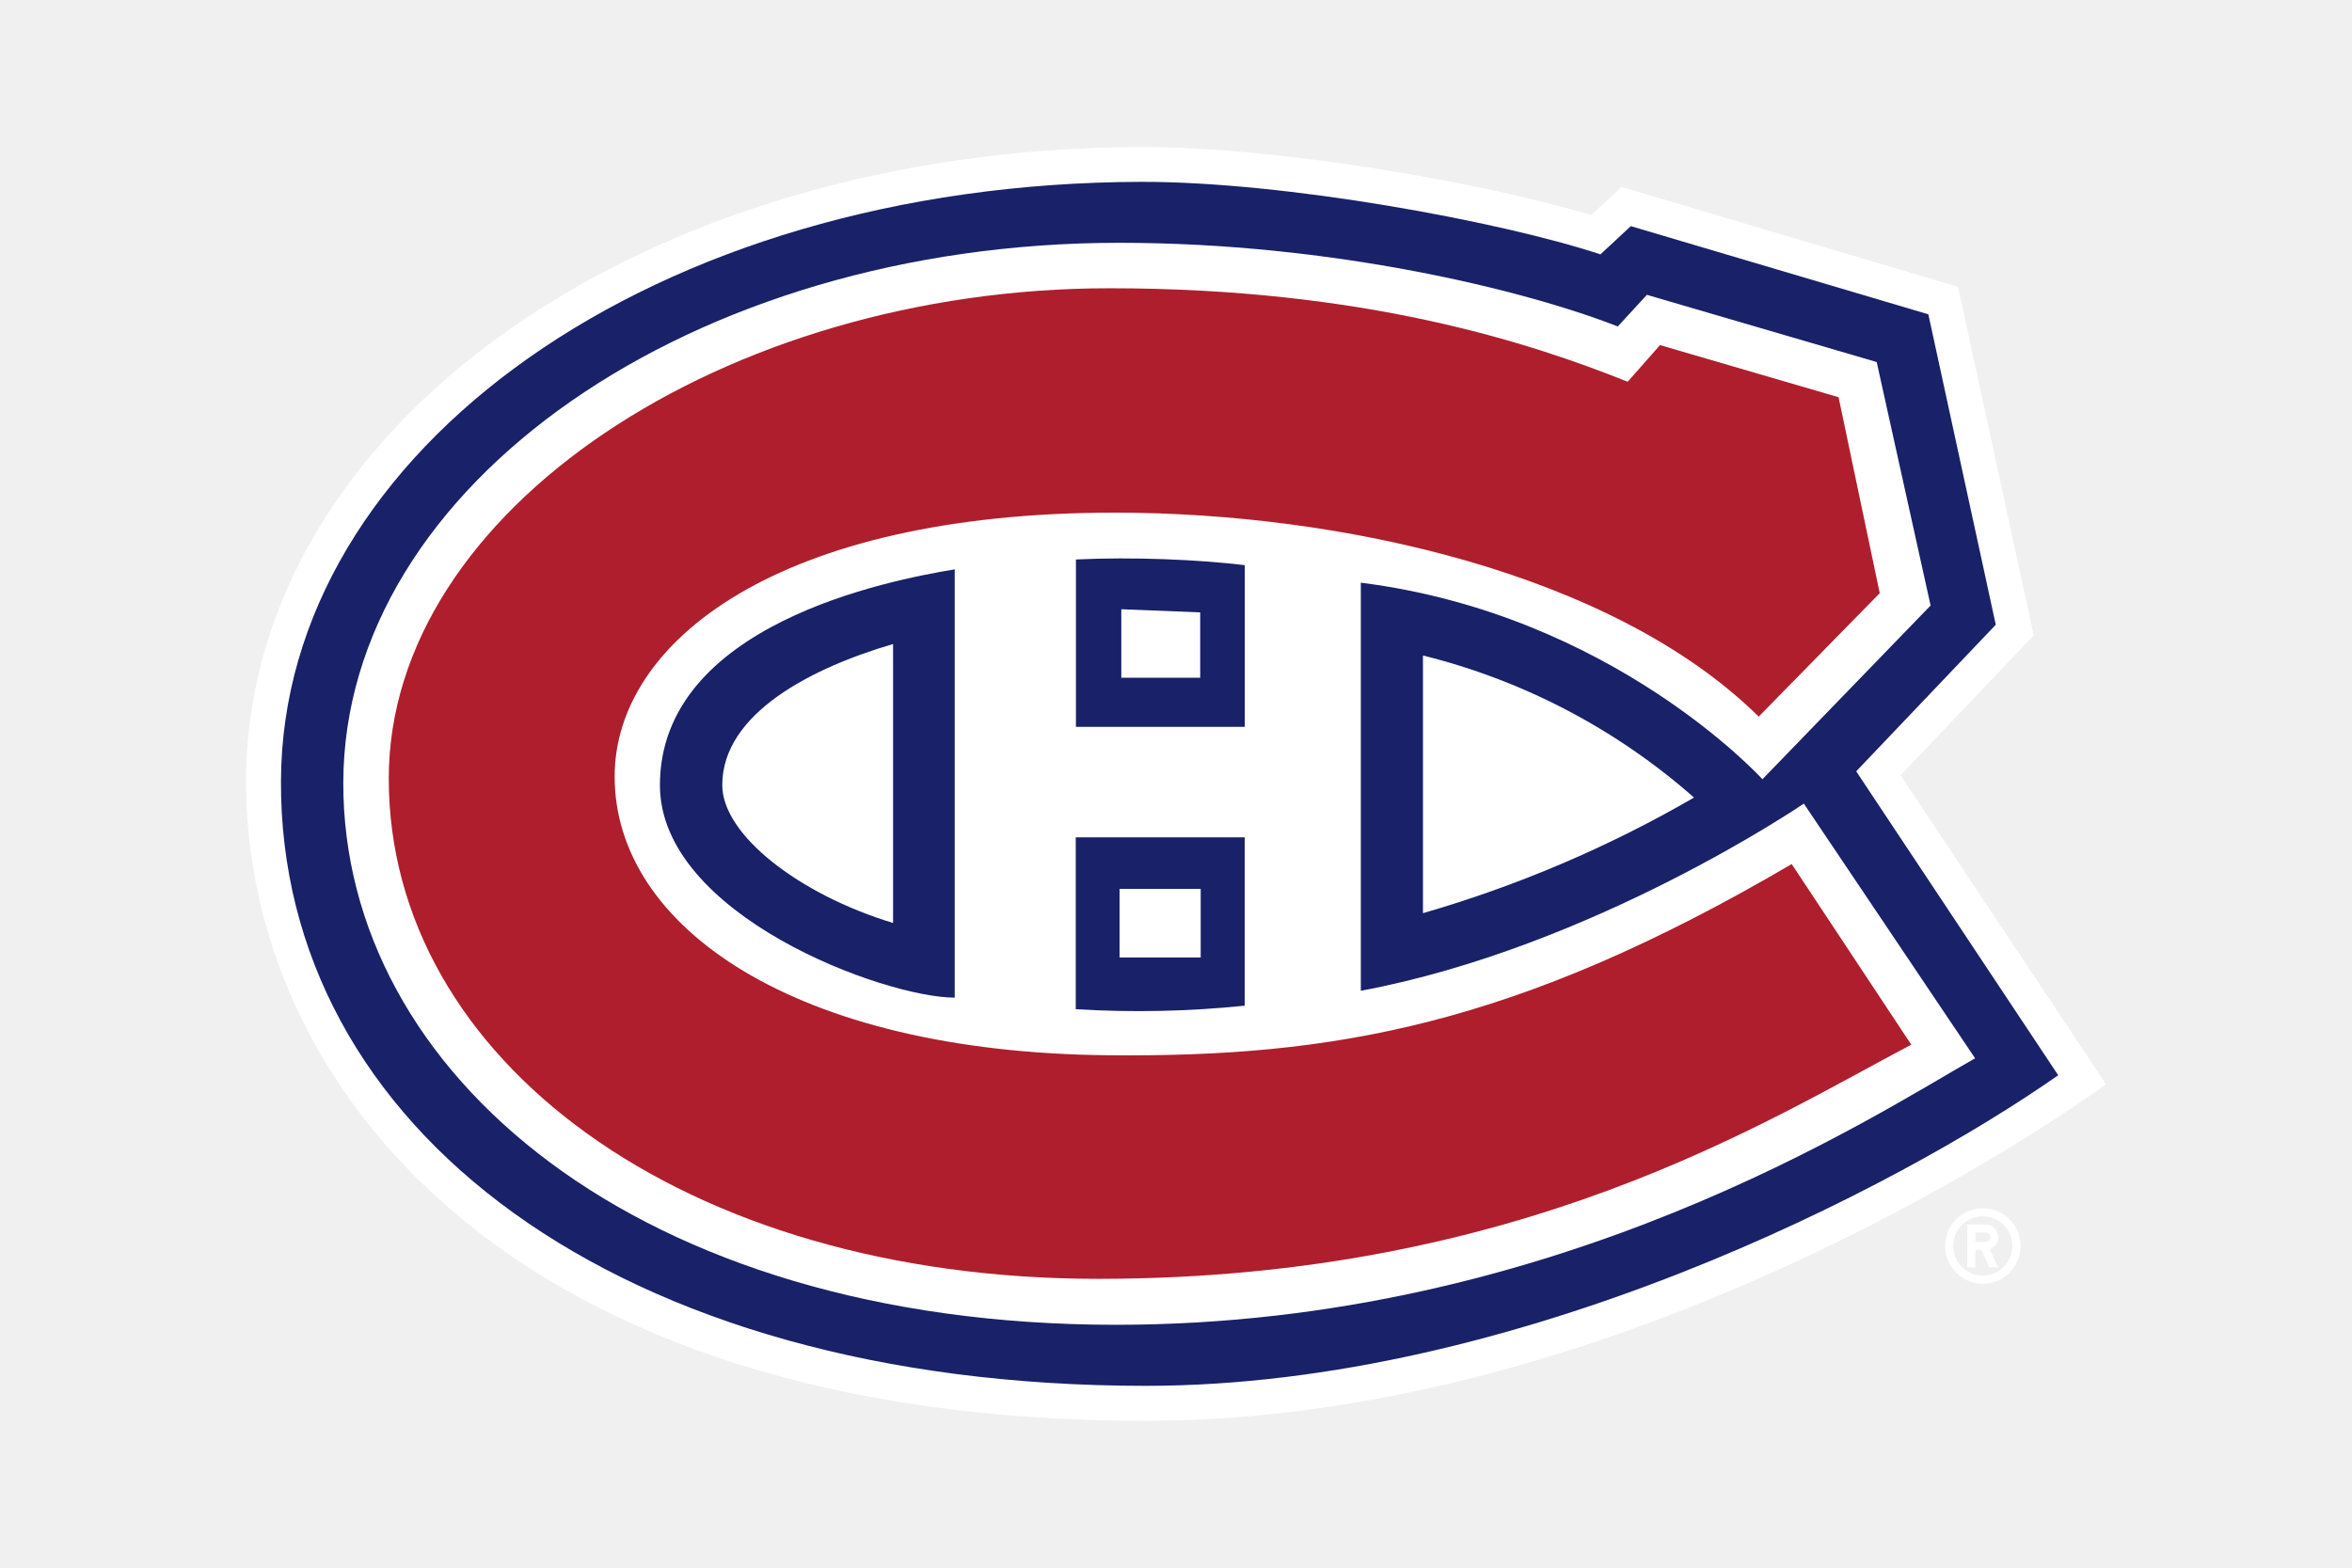
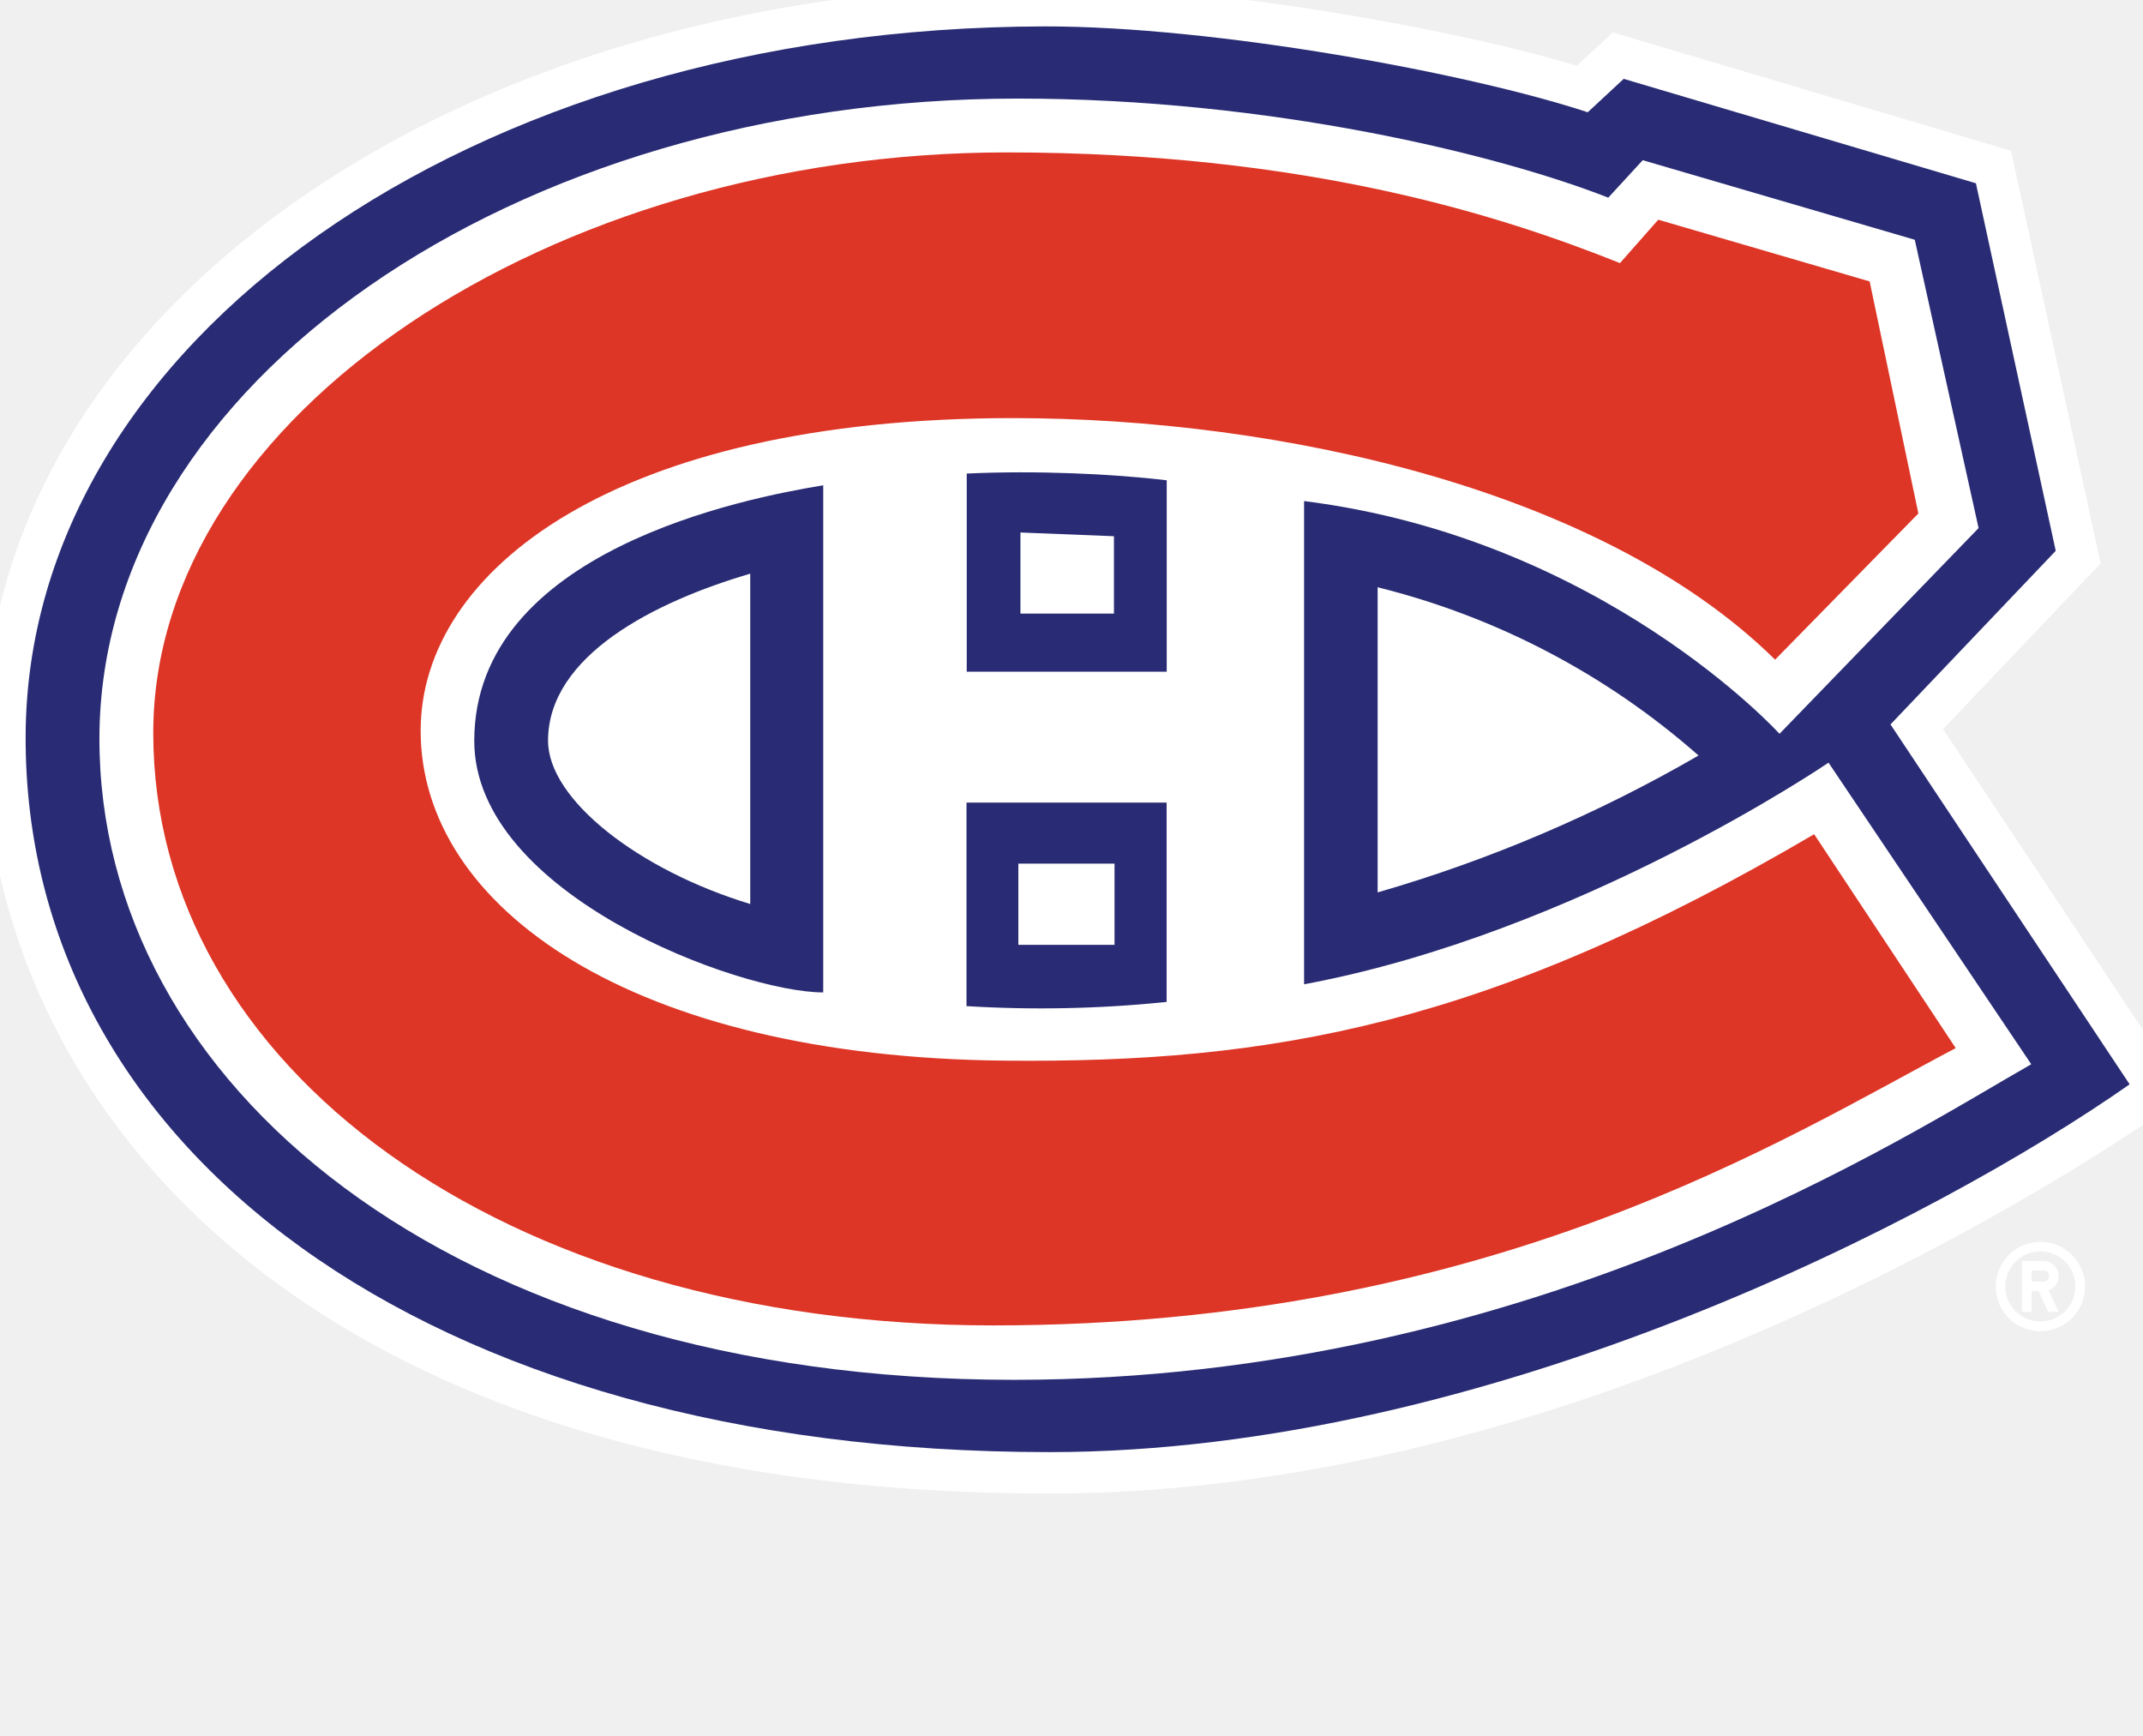
- <svg xmlns="http://www.w3.org/2000/svg" id="Layer_1" viewBox="0 0 24 16">
-   <style>.st0{fill:#af1e2d}.st1{fill:#FFF}.st2{fill:#192168}</style>
-   <path class="st1" d="M19.394 7.912l1.358-1.427-.772-3.557-3.433-1.02-.31.287c-1.146-.342-3.212-.696-4.59-.694-5.107.01-9.12 2.85-9.137 6.467 0 3.095 2.67 6.533 9.18 6.533 5.16 0 9.8-3.435 9.8-3.435l-2.096-3.153zM20.233 12.332a.384.384 0 1 0 0 .77.384.384 0 0 0 0-.77zm0 .686a.302.302 0 1 1-.002-.604.302.302 0 0 1 .003.604z" />
-   <path class="st1" d="M20.39 12.627a.13.13 0 0 0-.13-.13h-.186v.438h.083v-.18h.06l.083.18h.09l-.087-.186a.13.13 0 0 0 .088-.123zm-.13.048h-.103v-.096h.103c.027 0 .048.02.048.047s-.02.048-.048.048z" />
-   <path class="st2" d="M18.94 7.873l1.425-1.497-.688-3.168-3.036-.9-.31.288c-1.024-.338-3.216-.742-4.682-.74-4.98.01-8.768 2.742-8.782 6.112-.016 3.535 3.413 6.176 8.825 6.176 3.79 0 7.67-2.02 9.31-3.17l-2.06-3.1z" />
-   <path class="st1" d="M18.406 8.202s-2.15 1.468-4.52 1.91V5.947c2.573.324 4.098 2.006 4.098 2.006L19.7 6.18l-.55-2.485-2.345-.686-.297.323c-.95-.372-2.914-.854-5.088-.854-4.354 0-7.91 2.467-7.917 5.51-.006 2.966 3.012 5.533 7.884 5.533 4.5 0 7.75-2.145 8.767-2.72l-1.748-2.6zm-7.427-.785V5.71c.594-.028 1.255.002 1.723.058v1.65H10.98zm1.722 1.13v1.717a10.53 10.53 0 0 1-1.724.036V8.546h1.724zM9.742 5.81v4.372c-.718 0-3.008-.842-3.008-2.168 0-1.64 2.34-2.093 3.008-2.203z" />
+ <svg xmlns="http://www.w3.org/2000/svg" version="1.1" id="Layer_1" x="0px" y="0px" width="435.031px" height="352.309px" viewBox="0 0 435.031 352.309" enable-background="new 0 0 435.031 352.309" xml:space="preserve">
  <g>
-     <path class="st1" d="M9.113 9.42V6.573c-.82.24-1.743.704-1.743 1.44 0 .505.778 1.114 1.743 1.407zM17.286 8.14a6.582 6.582 0 0 0-2.766-1.45V9.32a12.375 12.375 0 0 0 2.766-1.18zM11.442 6.917h.805V6.25l-.805-.032zM11.424 9.072h.828v.7h-.828z" />
+     <path fill="#FFFFFF" d="M394.448,147.982l31.981-33.606l-18.181-83.77l-80.85-24.021l-7.3,6.759   C293.11,5.289,244.455-3.047,211.981-3C91.706-2.765-2.803,64.119-3.203,149.302c0,72.889,62.88,153.856,216.203,153.856   c121.535,0,230.811-80.896,230.811-80.896l-49.362-74.255V147.982z M414.207,252.076c-5.007,0-9.067,4.06-9.067,9.067   c0,5.007,4.061,9.066,9.067,9.066c5.008,0,9.066-4.06,9.066-9.066C423.273,256.135,419.214,252.076,414.207,252.076   L414.207,252.076z M414.207,268.232c-3.928,0.012-7.122-3.16-7.136-7.089c-0.013-3.928,3.161-7.123,7.089-7.137   c3.928-0.019,7.128,3.149,7.147,7.077s-3.149,7.128-7.077,7.148H414.207z" />
+     <path fill="#FFFFFF" d="M417.905,259.024c0-1.692-1.371-3.062-3.062-3.062h-4.38v10.314h1.955v-4.239h1.412l1.956,4.239h2.119   l-2.05-4.381c1.24-0.423,2.072-1.587,2.073-2.896L417.905,259.024z M414.842,260.154h-2.425v-2.261h2.425   c0.636,0,1.131,0.471,1.131,1.106s-0.471,1.132-1.131,1.132V260.154z" />
+     <path fill="#292C74" d="M383.755,147.064l33.56-35.255l-16.202-74.608l-71.499-21.196l-7.302,6.783   c-24.116-7.96-75.737-17.476-110.283-17.428C94.744,5.595,5.534,69.936,5.204,149.302C4.828,232.552,85.583,294.75,213.046,294.75   c89.271,0,180.648-47.572,219.271-74.655l-48.514-73.007L383.755,147.064z" />
+     <path fill="#FFFFFF" d="M371.18,154.812c0,0-50.634,34.572-106.449,44.982v-98.089c60.596,7.631,96.51,47.243,96.51,47.243   l40.413-41.756L388.702,48.67l-55.227-16.155l-6.994,7.606c-22.373-8.761-68.626-20.112-119.849-20.112   c-102.539,0-186.285,58.1-186.449,129.764c-0.142,69.852,70.934,130.306,185.672,130.306c106,0,182.541-50.517,206.491-64.058   l-41.166-61.232V154.812z M196.247,136.325V96.124c13.989-0.659,29.578,0.048,40.6,1.366v38.859h-40.576L196.247,136.325z    M236.825,162.937v40.437c-13.488,1.392-27.091,1.676-40.625,0.849v-41.31h40.625V162.937z M167.115,98.479v102.963   c-16.91,0-70.84-19.829-70.84-51.057c0-38.623,55.108-49.292,70.84-51.882V98.479z" />
+     <g>
+       <path fill="#FFFFFF" d="M152.301,183.497v-67.049c-19.311,5.652-41.048,16.58-41.048,33.913    C111.253,162.255,129.575,176.596,152.301,183.497z M344.803,153.353c-18.659-16.444-41.002-28.157-65.142-34.149v61.938    C302.425,174.56,324.3,165.228,344.803,153.353L344.803,153.353z M207.15,124.55h18.982v-15.708l-18.982-0.753V124.55z     M206.727,175.302h19.523v16.484h-19.523V175.302z" />
+     </g>
+     <path fill="#DD3626" d="M368.212,169.367c-66.225,38.858-110.357,46.442-164.17,45.923   c-75.598-0.706-118.648-30.945-118.648-66.978c0-32.5,39.494-63.445,120.202-63.445c54.33,0,119.778,14.554,154.751,49.032   l29.084-29.674l-9.891-47.101l-42.909-12.529l-7.772,8.808c-23.55-9.42-63.351-22.467-124.511-22.467   c-92.318,0-173.237,53.318-173.237,117.847c0,67.401,70.486,120.25,170.506,120.25c101.479,0,161.015-38.224,195.399-56.286   l-28.731-43.403L368.212,169.367z" />
  </g>
-   <path class="st0" d="M18.28 8.82c-2.812 1.65-4.686 1.972-6.97 1.95-3.21-.03-5.038-1.314-5.038-2.844 0-1.38 1.677-2.694 5.104-2.694 2.306 0 5.085.618 6.57 2.082l1.235-1.26-.42-2-1.822-.532-.33.374c-1-.4-2.69-.954-5.286-.954-3.92 0-7.356 2.264-7.356 5.004 0 2.862 2.993 5.106 7.24 5.106 4.308 0 6.836-1.623 8.296-2.39l-1.22-1.843z" />
</svg>
